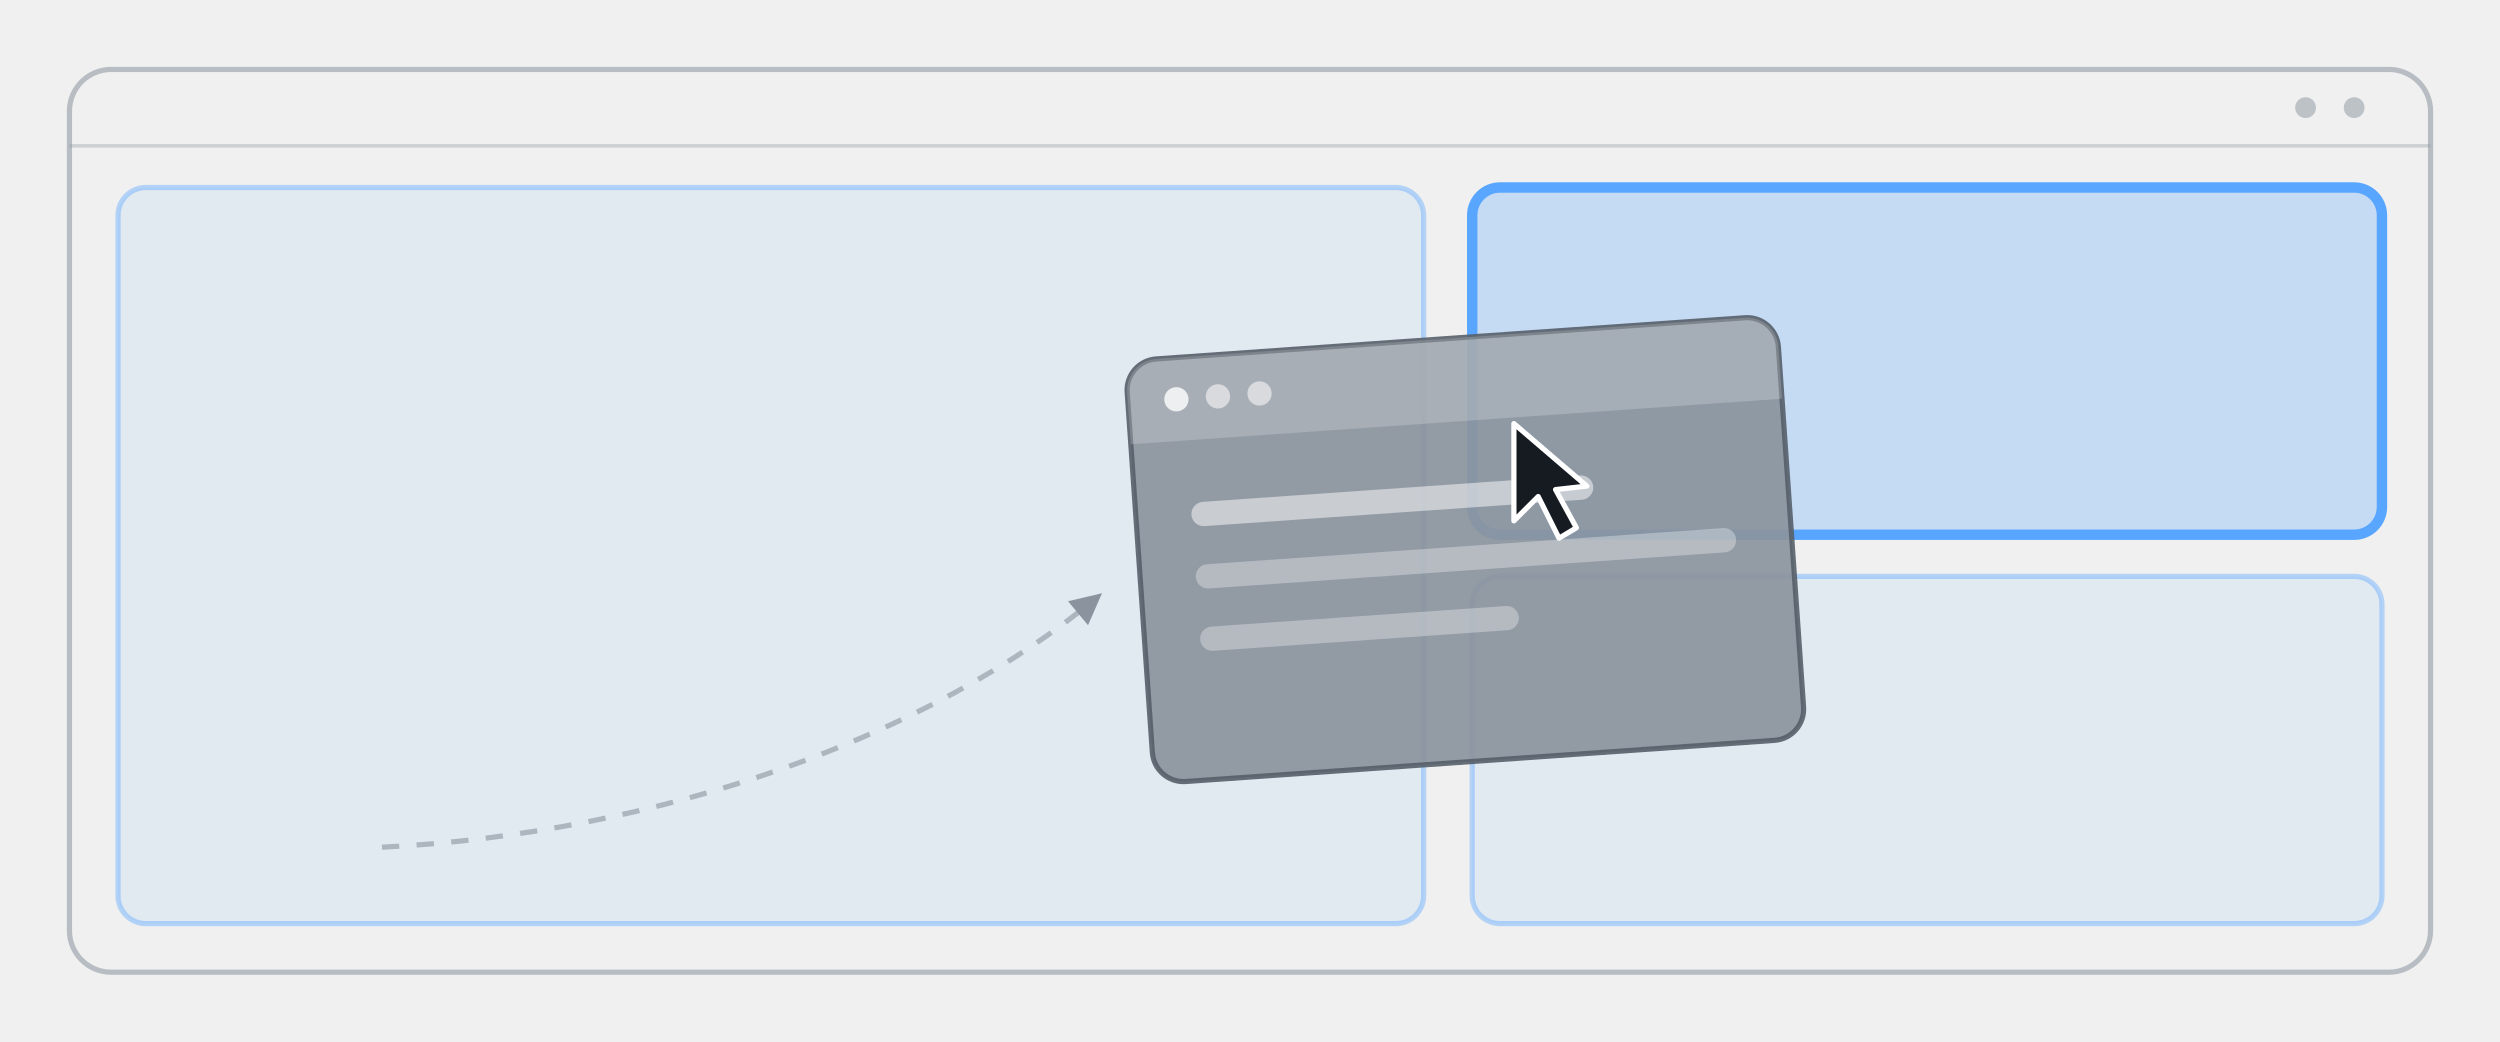
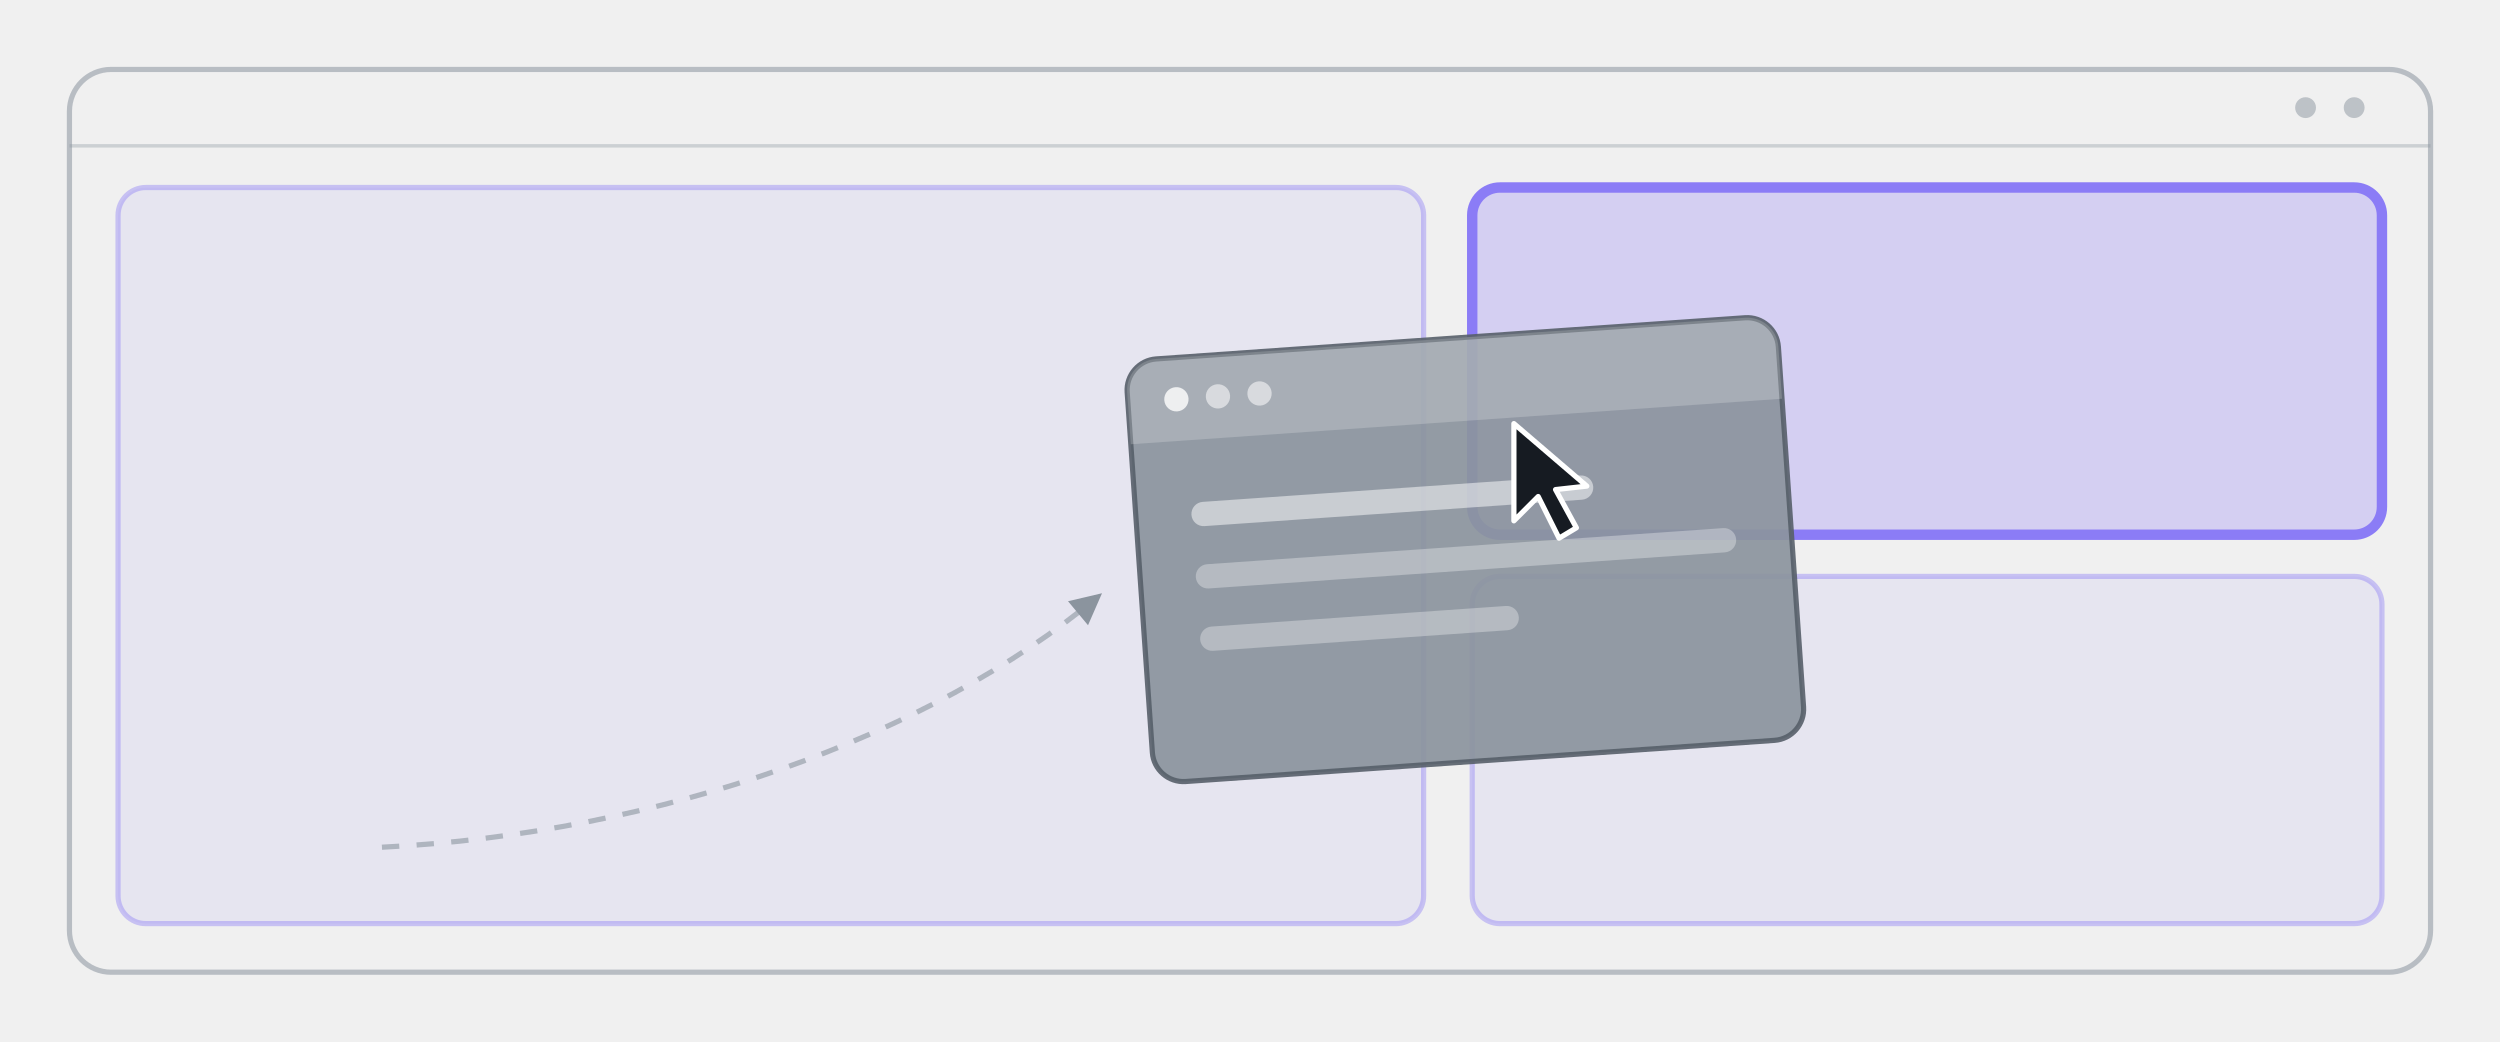
<svg xmlns="http://www.w3.org/2000/svg" viewBox="0 0 720 300" width="720" height="300" role="img" aria-label="A screen divided into three zones, with a window being dragged into the highlighted top-right zone">
  <defs>
    <marker id="arrow" viewBox="0 0 10 10" refX="8" refY="5" markerWidth="6" markerHeight="6" orient="auto-start-reverse">
      <path d="M 0 0 L 10 5 L 0 10 z" fill="#8b949e" />
    </marker>
  </defs>
  <rect x="20" y="20" width="680" height="260" rx="12" fill="none" stroke="#8b949e" stroke-opacity="0.55" stroke-width="1.5" />
  <line x1="20" y1="42" x2="700" y2="42" stroke="#8b949e" stroke-opacity="0.35" stroke-width="1" />
  <circle cx="664" cy="31" r="3" fill="#8b949e" fill-opacity="0.5" />
  <circle cx="678" cy="31" r="3" fill="#8b949e" fill-opacity="0.5" />
-   <rect x="34" y="54" width="376" height="212" rx="8" fill="#58a6ff" fill-opacity="0.09" stroke="#58a6ff" stroke-opacity="0.40" stroke-width="1.5" />
-   <rect x="424" y="54" width="262" height="100" rx="8" fill="#58a6ff" fill-opacity="0.28" stroke="#58a6ff" stroke-opacity="1" stroke-width="3" />
-   <rect x="424" y="166" width="262" height="100" rx="8" fill="#58a6ff" fill-opacity="0.09" stroke="#58a6ff" stroke-opacity="0.40" stroke-width="1.5" />
+   <rect x="34" y="54" width="376" height="212" rx="8" fill="#8b7cf6" fill-opacity="0.09" stroke="#8b7cf6" stroke-opacity="0.40" stroke-width="1.5" />
+   <rect x="424" y="54" width="262" height="100" rx="8" fill="#8b7cf6" fill-opacity="0.28" stroke="#8b7cf6" stroke-opacity="1" stroke-width="3" />
+   <rect x="424" y="166" width="262" height="100" rx="8" fill="#8b7cf6" fill-opacity="0.09" stroke="#8b7cf6" stroke-opacity="0.40" stroke-width="1.5" />
  <path d="M 110 244 C 190 240, 268 212, 316 172" fill="none" stroke="#8b949e" stroke-opacity="0.6" stroke-width="1.5" stroke-dasharray="5 5" marker-end="url(#arrow)" />
  <g transform="translate(324 104) rotate(-4)">
    <rect x="0" y="0" width="188" height="122" rx="9" fill="#8b949e" fill-opacity="0.92" stroke="#57606a" stroke-opacity="0.9" stroke-width="1.5" />
    <path d="M 0 9 a 9 9 0 0 1 9 -9 h 170 a 9 9 0 0 1 9 9 v 15 h -188 z" fill="#ffffff" fill-opacity="0.20" />
    <circle cx="14" cy="12" r="3.5" fill="#ffffff" fill-opacity="0.8" />
    <circle cx="26" cy="12" r="3.5" fill="#ffffff" fill-opacity="0.55" />
    <circle cx="38" cy="12" r="3.5" fill="#ffffff" fill-opacity="0.55" />
    <rect x="16" y="42" width="116" height="7" rx="3.5" fill="#ffffff" fill-opacity="0.5" />
    <rect x="16" y="60" width="156" height="7" rx="3.5" fill="#ffffff" fill-opacity="0.32" />
    <rect x="16" y="78" width="92" height="7" rx="3.5" fill="#ffffff" fill-opacity="0.32" />
  </g>
  <path d="M 436 122 L 436 150 L 443 143 L 449 155 L 454 152 L 448 141 L 457 140 Z" fill="#161b22" stroke="#ffffff" stroke-width="1.5" stroke-linejoin="round" />
</svg>
